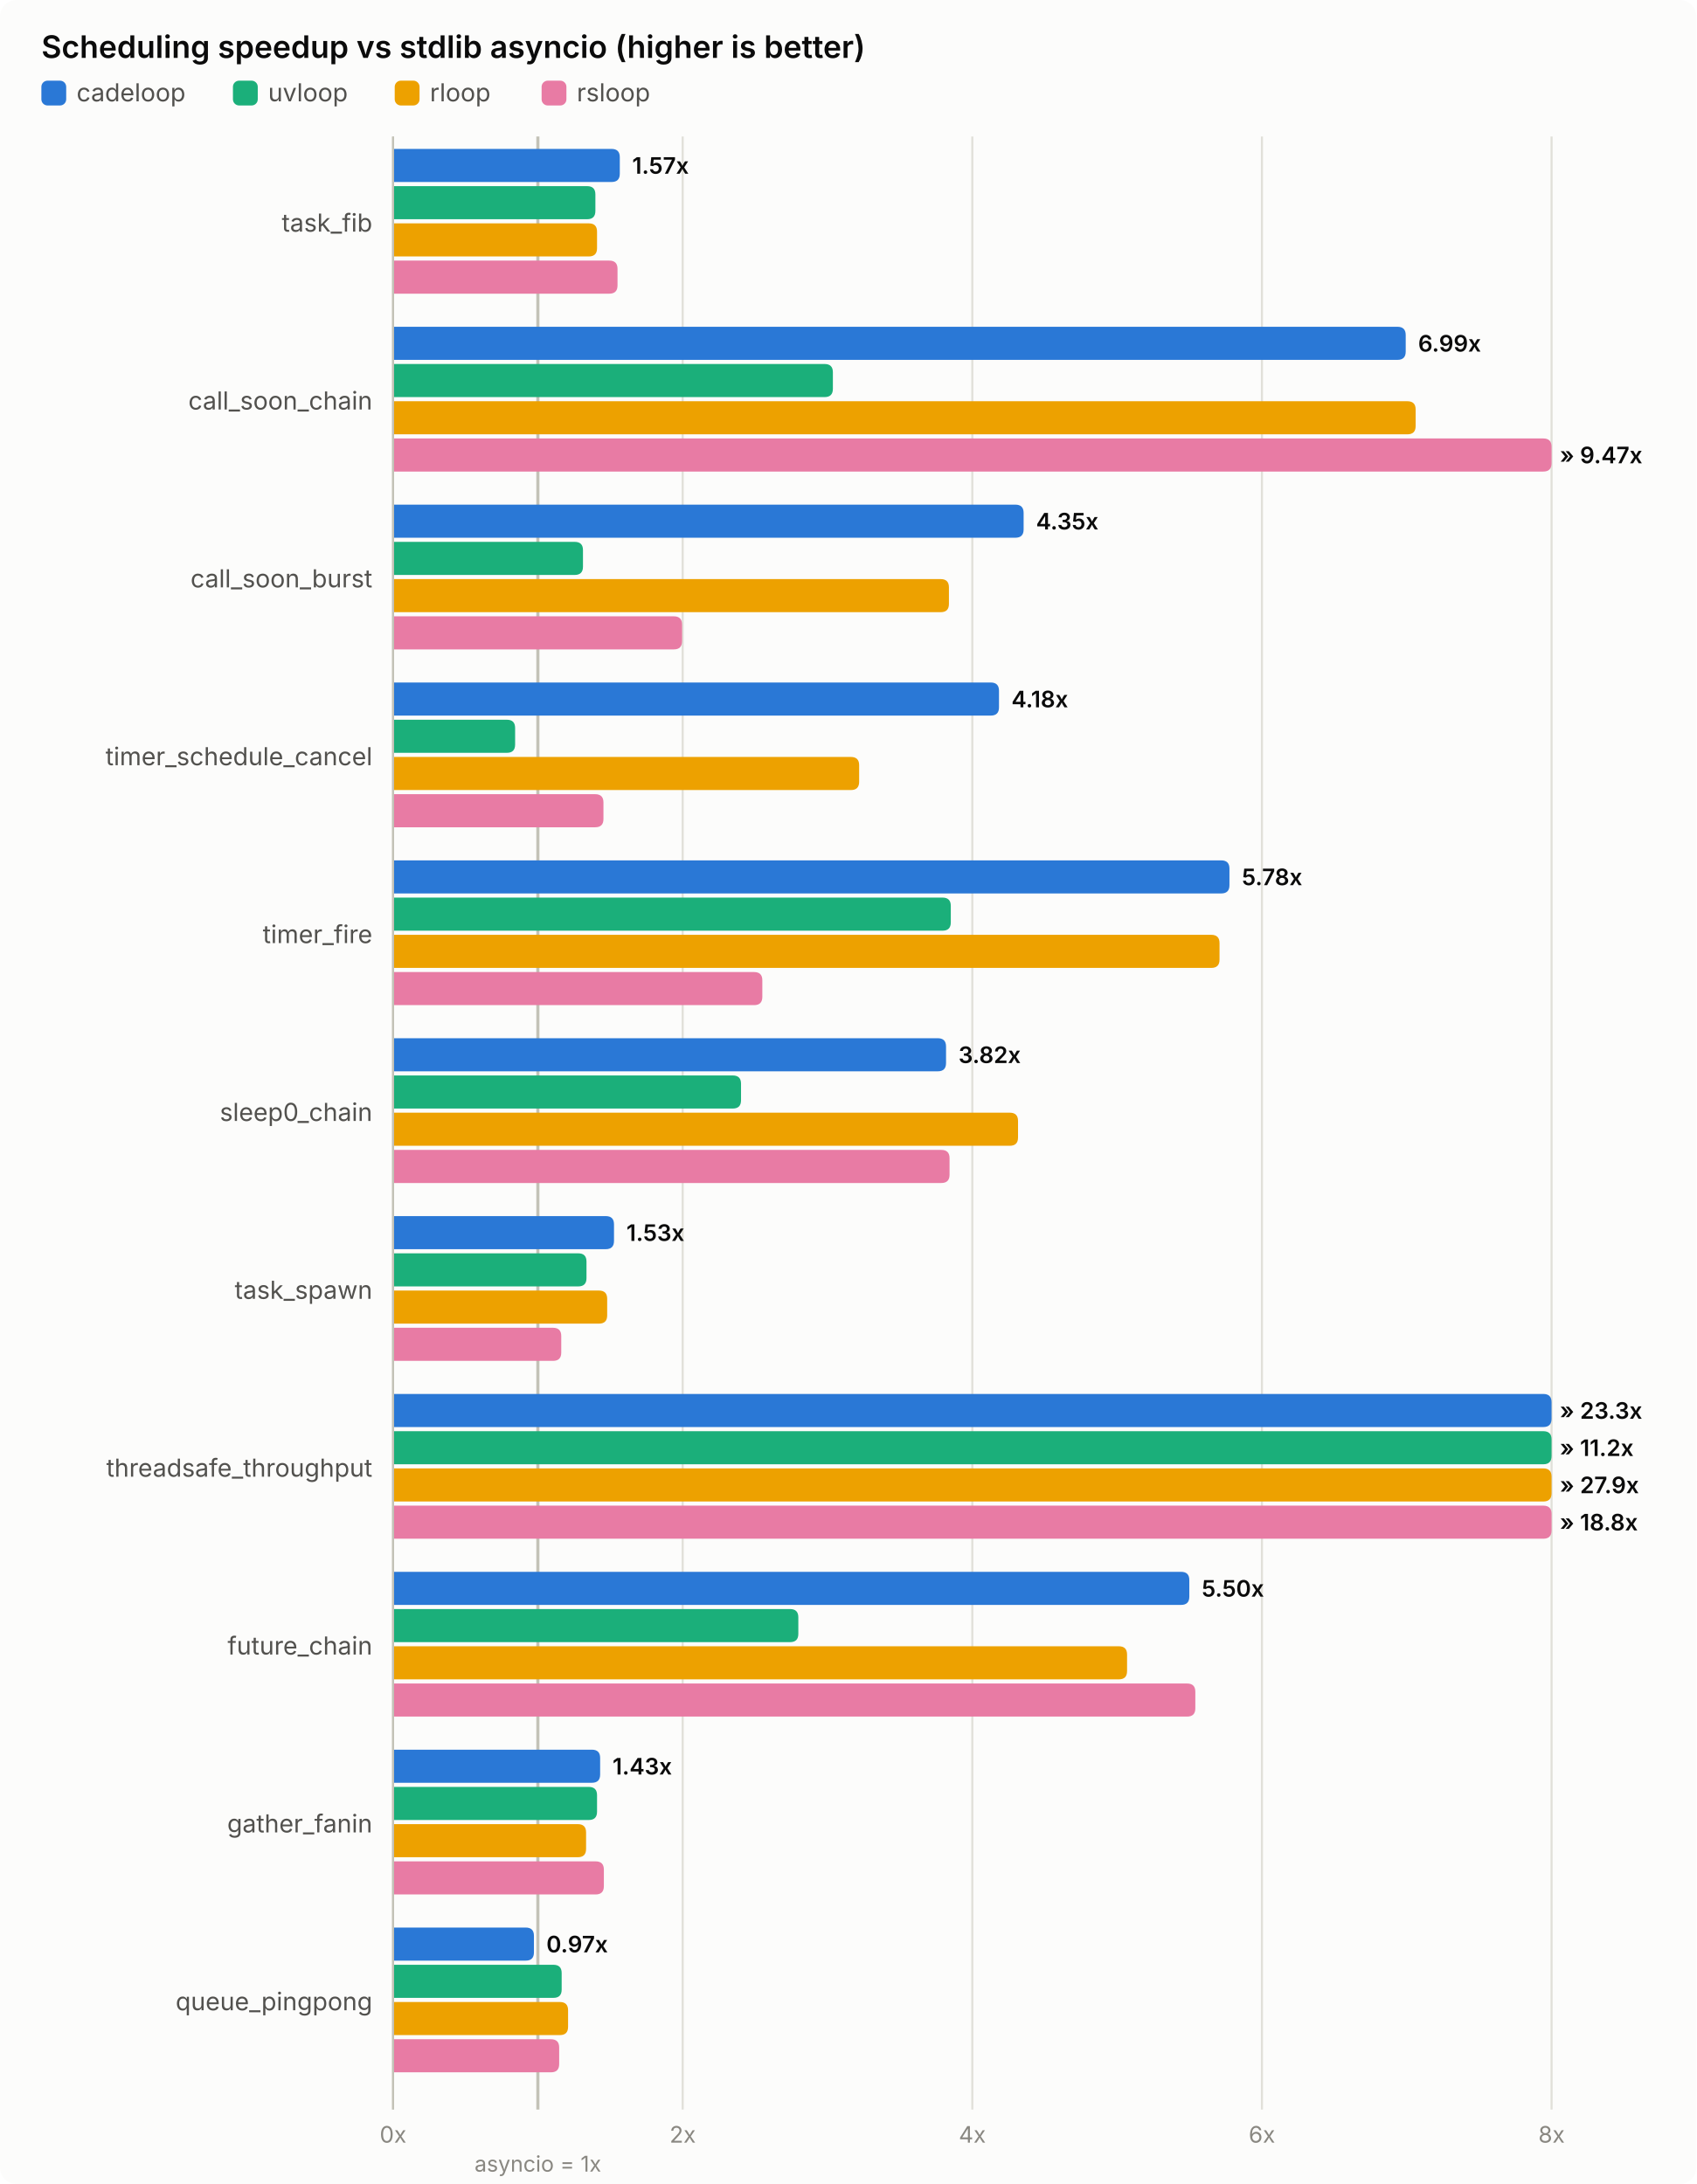
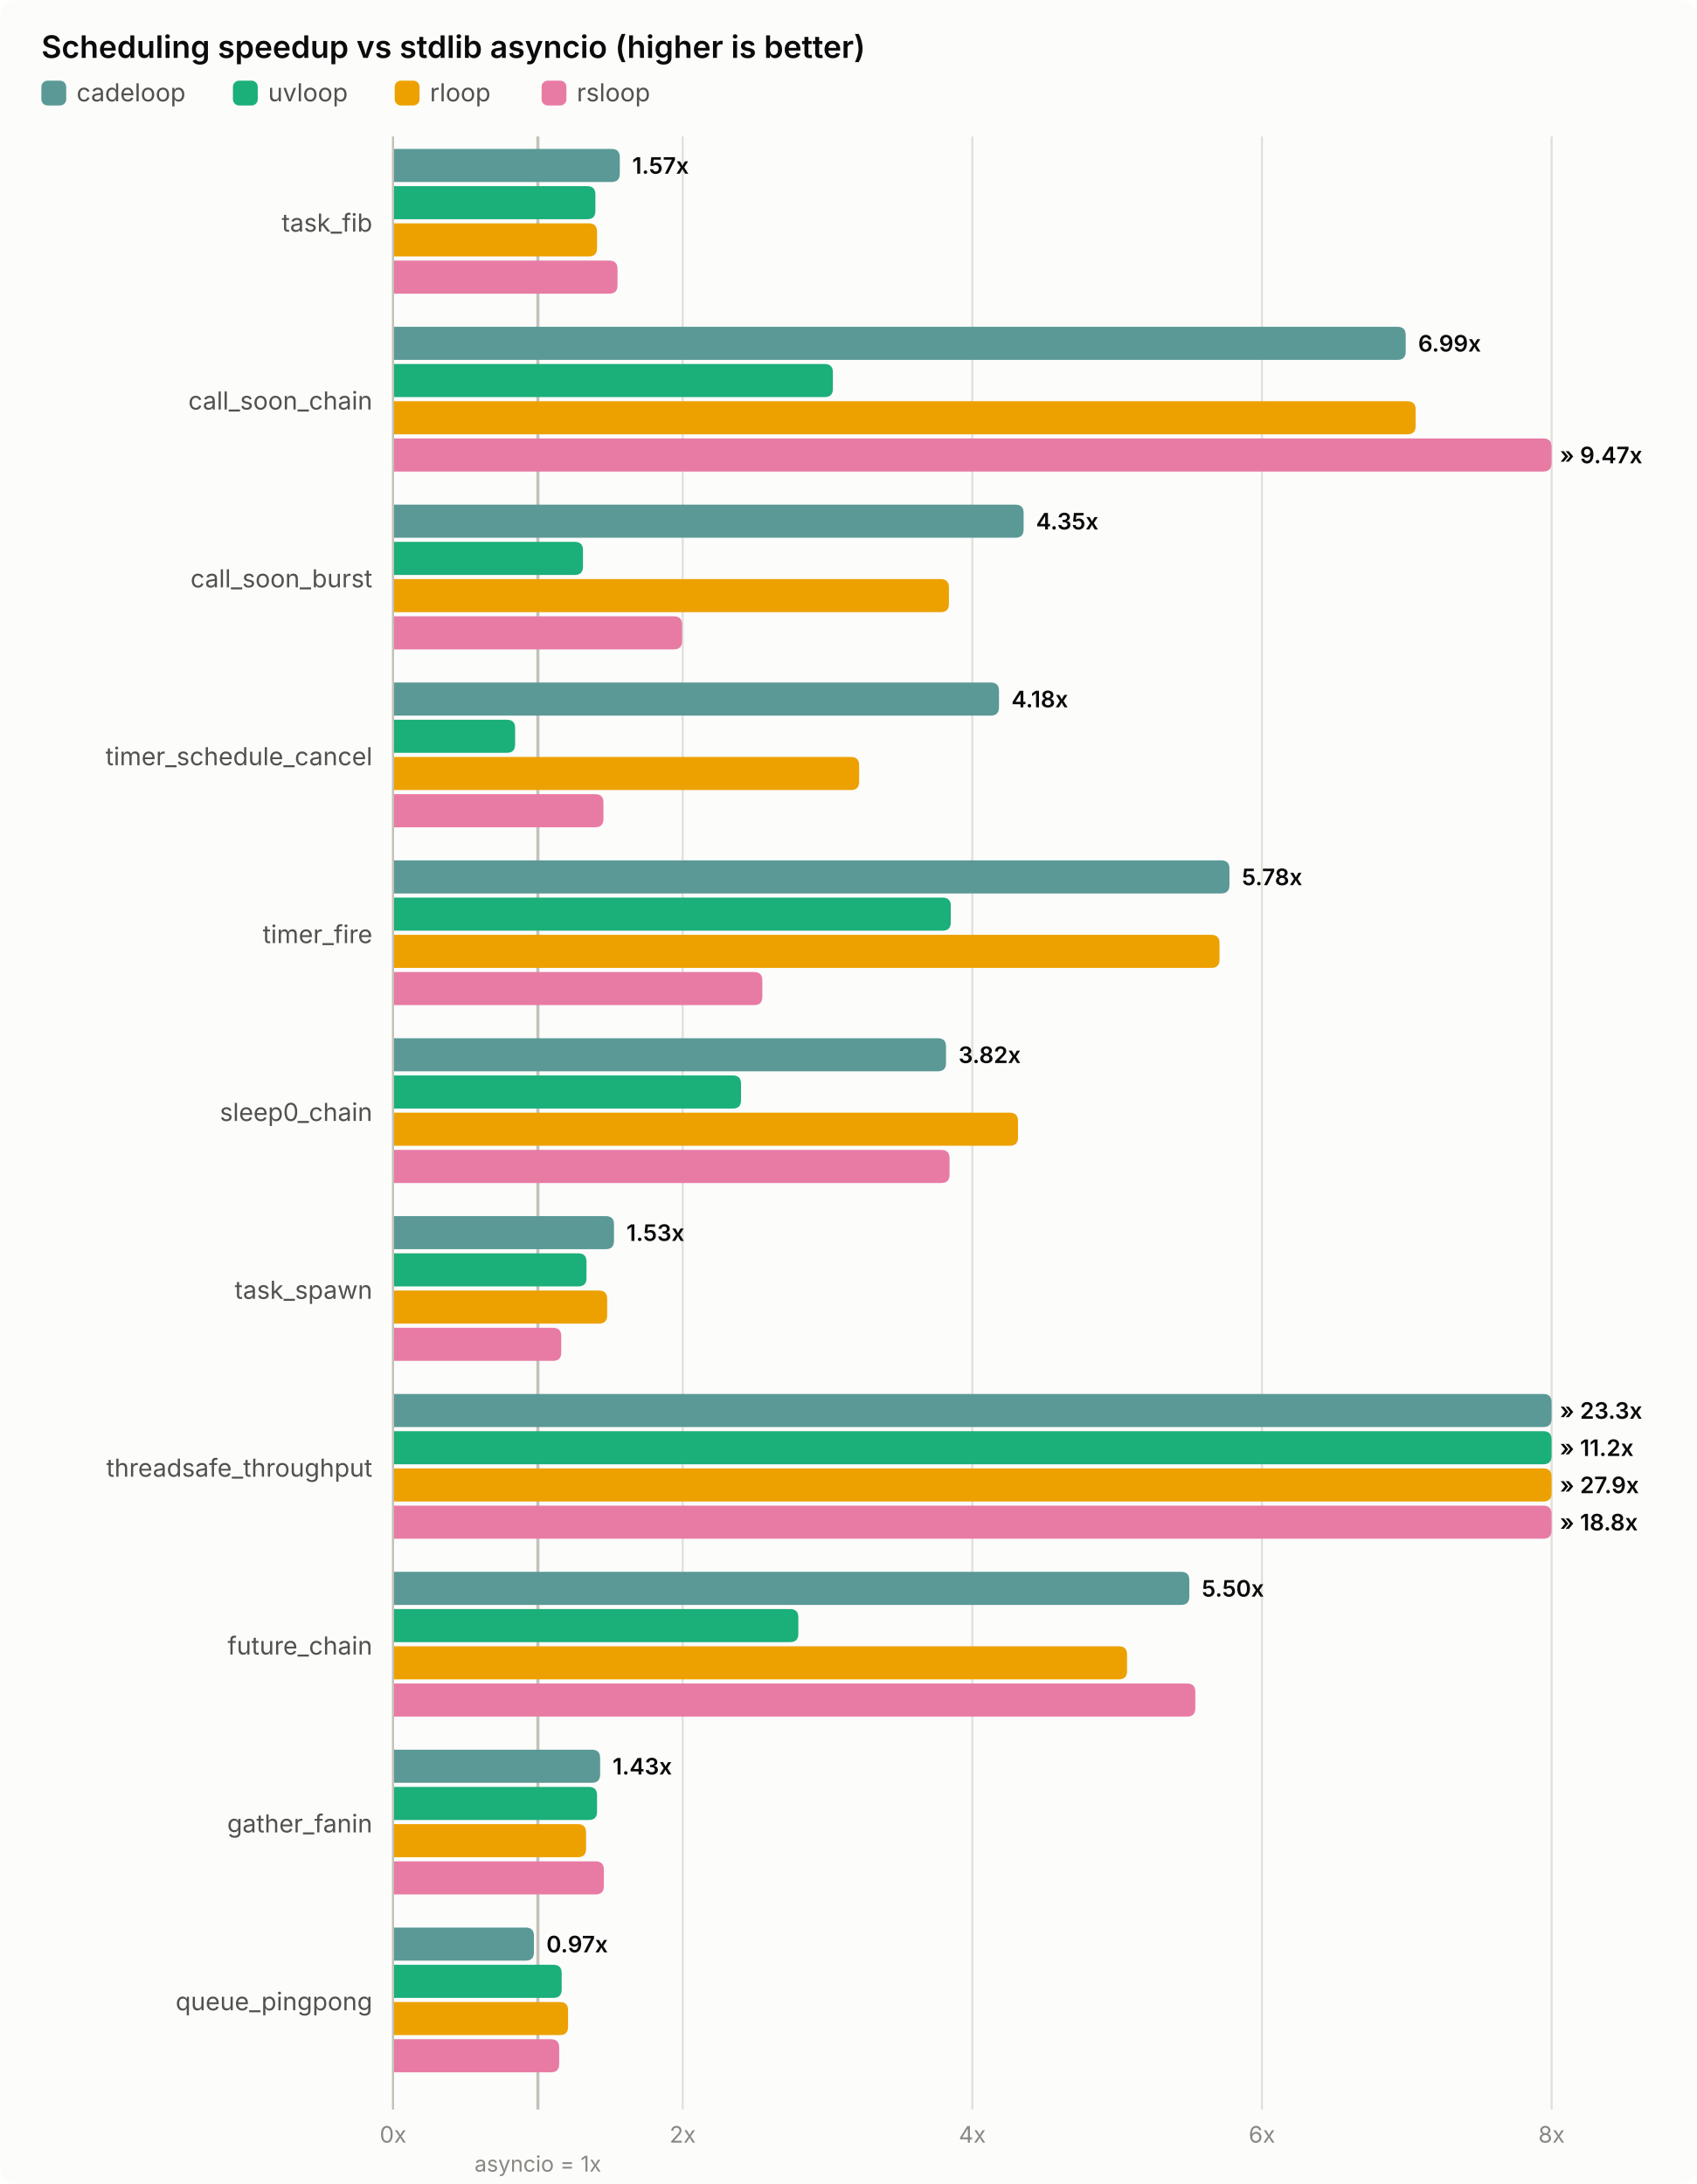
<svg xmlns="http://www.w3.org/2000/svg" viewBox="0 0 820 1056" width="820" height="1056" font-family="system-ui, -apple-system, 'Segoe UI', sans-serif">
  <rect width="820" height="1056" fill="#fcfcfb" rx="8" />
  <text x="20" y="28" font-size="15" font-weight="600" fill="#0b0b0b">Scheduling speedup vs stdlib asyncio (higher is better)</text>
-   <rect x="20" y="39" width="12" height="12" rx="3" fill="#2a78d6" />
+   <rect x="20" y="39" width="12" height="12" rx="3" fill="#5a9996" />
  <text x="37" y="49" font-size="12" fill="#52514e">cadeloop</text>
  <rect x="112.6" y="39" width="12" height="12" rx="3" fill="#1baf7a" />
  <text x="129.6" y="49" font-size="12" fill="#52514e">uvloop</text>
  <rect x="190.8" y="39" width="12" height="12" rx="3" fill="#eda100" />
  <text x="207.8" y="49" font-size="12" fill="#52514e">rloop</text>
  <rect x="261.8" y="39" width="12" height="12" rx="3" fill="#e87ba4" />
  <text x="278.8" y="49" font-size="12" fill="#52514e">rsloop</text>
  <line x1="190.0" y1="66" x2="190.0" y2="1020" stroke="#e1e0d9" stroke-width="1" />
  <text x="190.0" y="1036" font-size="11" fill="#898781" text-anchor="middle">0x</text>
  <line x1="330.0" y1="66" x2="330.0" y2="1020" stroke="#e1e0d9" stroke-width="1" />
  <text x="330.0" y="1036" font-size="11" fill="#898781" text-anchor="middle">2x</text>
  <line x1="470.0" y1="66" x2="470.0" y2="1020" stroke="#e1e0d9" stroke-width="1" />
  <text x="470.0" y="1036" font-size="11" fill="#898781" text-anchor="middle">4x</text>
  <line x1="610.0" y1="66" x2="610.0" y2="1020" stroke="#e1e0d9" stroke-width="1" />
  <text x="610.0" y="1036" font-size="11" fill="#898781" text-anchor="middle">6x</text>
  <line x1="750.0" y1="66" x2="750.0" y2="1020" stroke="#e1e0d9" stroke-width="1" />
  <text x="750.0" y="1036" font-size="11" fill="#898781" text-anchor="middle">8x</text>
  <line x1="260.0" y1="66" x2="260.0" y2="1020" stroke="#c3c2b7" stroke-width="1.5" />
  <text x="260.0" y="1050" font-size="10.5" fill="#898781" text-anchor="middle">asyncio = 1x</text>
  <text x="180" y="112.0" font-size="12" fill="#52514e" text-anchor="end">task_fib</text>
-   <path d="M190.0,72.0 h105.6 q4.0,0 4.0,4.0 v8.0 q0,4.0 -4.0,4.0 h-105.6 z" fill="#2a78d6" />
+   <path d="M190.0,72.0 h105.6 q4.0,0 4.0,4.0 v8.0 q0,4.0 -4.0,4.0 h-105.6 z" fill="#5a9996" />
  <rect x="190.0" y="71.0" width="0" height="0" fill="#fcfcfb" />
  <text x="305.6" y="84" font-size="11" font-weight="600" fill="#0b0b0b">1.57x</text>
  <path d="M190.0,90.0 h93.8 q4.0,0 4.0,4.0 v8.0 q0,4.0 -4.0,4.0 h-93.8 z" fill="#1baf7a" />
  <rect x="190.0" y="89.0" width="0" height="0" fill="#fcfcfb" />
  <path d="M190.0,108.0 h94.6 q4.0,0 4.0,4.0 v8.0 q0,4.0 -4.0,4.0 h-94.6 z" fill="#eda100" />
  <rect x="190.0" y="107.0" width="0" height="0" fill="#fcfcfb" />
  <path d="M190.0,126.0 h104.5 q4.0,0 4.0,4.0 v8.0 q0,4.0 -4.0,4.0 h-104.5 z" fill="#e87ba4" />
  <rect x="190.0" y="125.0" width="0" height="0" fill="#fcfcfb" />
  <text x="180" y="198.0" font-size="12" fill="#52514e" text-anchor="end">call_soon_chain</text>
-   <path d="M190.0,158.0 h485.5 q4.0,0 4.0,4.0 v8.0 q0,4.0 -4.0,4.0 h-485.5 z" fill="#2a78d6" />
+   <path d="M190.0,158.0 h485.5 q4.0,0 4.0,4.0 v8.0 q0,4.0 -4.0,4.0 h-485.5 z" fill="#5a9996" />
  <rect x="190.0" y="157.0" width="0" height="0" fill="#fcfcfb" />
  <text x="685.5" y="170" font-size="11" font-weight="600" fill="#0b0b0b">6.99x</text>
  <path d="M190.0,176.0 h208.6 q4.0,0 4.0,4.0 v8.0 q0,4.0 -4.0,4.0 h-208.6 z" fill="#1baf7a" />
  <rect x="190.0" y="175.0" width="0" height="0" fill="#fcfcfb" />
  <path d="M190.0,194.0 h490.3 q4.0,0 4.0,4.0 v8.0 q0,4.0 -4.0,4.0 h-490.3 z" fill="#eda100" />
  <rect x="190.0" y="193.0" width="0" height="0" fill="#fcfcfb" />
  <path d="M190.0,212.0 h556.0 q4.0,0 4.0,4.0 v8.0 q0,4.0 -4.0,4.0 h-556.0 z" fill="#e87ba4" />
  <rect x="190.0" y="211.0" width="0" height="0" fill="#fcfcfb" />
  <text x="754.0" y="224" font-size="11" font-weight="600" fill="#0b0b0b">» 9.47x</text>
  <text x="180" y="284.0" font-size="12" fill="#52514e" text-anchor="end">call_soon_burst</text>
-   <path d="M190.0,244.0 h300.8 q4.0,0 4.0,4.0 v8.0 q0,4.0 -4.0,4.0 h-300.8 z" fill="#2a78d6" />
+   <path d="M190.0,244.0 h300.8 q4.0,0 4.0,4.0 v8.0 q0,4.0 -4.0,4.0 h-300.8 z" fill="#5a9996" />
  <rect x="190.0" y="243.0" width="0" height="0" fill="#fcfcfb" />
  <text x="500.8" y="256" font-size="11" font-weight="600" fill="#0b0b0b">4.35x</text>
  <path d="M190.0,262.0 h87.8 q4.0,0 4.0,4.0 v8.0 q0,4.0 -4.0,4.0 h-87.8 z" fill="#1baf7a" />
  <rect x="190.0" y="261.0" width="0" height="0" fill="#fcfcfb" />
  <path d="M190.0,280.0 h264.7 q4.0,0 4.0,4.0 v8.0 q0,4.0 -4.0,4.0 h-264.7 z" fill="#eda100" />
  <rect x="190.0" y="279.0" width="0" height="0" fill="#fcfcfb" />
  <path d="M190.0,298.0 h135.7 q4.0,0 4.0,4.0 v8.0 q0,4.0 -4.0,4.0 h-135.7 z" fill="#e87ba4" />
  <rect x="190.0" y="297.0" width="0" height="0" fill="#fcfcfb" />
  <text x="180" y="370.0" font-size="12" fill="#52514e" text-anchor="end">timer_schedule_cancel</text>
-   <path d="M190.0,330.0 h288.9 q4.0,0 4.0,4.0 v8.0 q0,4.0 -4.0,4.0 h-288.9 z" fill="#2a78d6" />
+   <path d="M190.0,330.0 h288.9 q4.0,0 4.0,4.0 v8.0 q0,4.0 -4.0,4.0 h-288.9 z" fill="#5a9996" />
  <rect x="190.0" y="329.0" width="0" height="0" fill="#fcfcfb" />
  <text x="488.9" y="342" font-size="11" font-weight="600" fill="#0b0b0b">4.18x</text>
  <path d="M190.0,348.0 h55.0 q4.0,0 4.0,4.0 v8.0 q0,4.0 -4.0,4.0 h-55.0 z" fill="#1baf7a" />
  <rect x="190.0" y="347.0" width="0" height="0" fill="#fcfcfb" />
  <path d="M190.0,366.0 h221.3 q4.0,0 4.0,4.0 v8.0 q0,4.0 -4.0,4.0 h-221.3 z" fill="#eda100" />
  <rect x="190.0" y="365.0" width="0" height="0" fill="#fcfcfb" />
  <path d="M190.0,384.0 h97.7 q4.0,0 4.0,4.0 v8.0 q0,4.0 -4.0,4.0 h-97.7 z" fill="#e87ba4" />
  <rect x="190.0" y="383.0" width="0" height="0" fill="#fcfcfb" />
  <text x="180" y="456.0" font-size="12" fill="#52514e" text-anchor="end">timer_fire</text>
-   <path d="M190.0,416.0 h400.3 q4.0,0 4.0,4.0 v8.0 q0,4.0 -4.0,4.0 h-400.3 z" fill="#2a78d6" />
+   <path d="M190.0,416.0 h400.3 q4.0,0 4.0,4.0 v8.0 q0,4.0 -4.0,4.0 h-400.3 z" fill="#5a9996" />
  <rect x="190.0" y="415.0" width="0" height="0" fill="#fcfcfb" />
  <text x="600.3" y="428" font-size="11" font-weight="600" fill="#0b0b0b">5.78x</text>
  <path d="M190.0,434.0 h265.6 q4.0,0 4.0,4.0 v8.0 q0,4.0 -4.0,4.0 h-265.6 z" fill="#1baf7a" />
  <rect x="190.0" y="433.0" width="0" height="0" fill="#fcfcfb" />
  <path d="M190.0,452.0 h395.5 q4.0,0 4.0,4.0 v8.0 q0,4.0 -4.0,4.0 h-395.5 z" fill="#eda100" />
  <rect x="190.0" y="451.0" width="0" height="0" fill="#fcfcfb" />
  <path d="M190.0,470.0 h174.5 q4.0,0 4.0,4.0 v8.0 q0,4.0 -4.0,4.0 h-174.5 z" fill="#e87ba4" />
  <rect x="190.0" y="469.0" width="0" height="0" fill="#fcfcfb" />
  <text x="180" y="542.0" font-size="12" fill="#52514e" text-anchor="end">sleep0_chain</text>
-   <path d="M190.0,502.0 h263.3 q4.0,0 4.0,4.0 v8.0 q0,4.0 -4.0,4.0 h-263.3 z" fill="#2a78d6" />
+   <path d="M190.0,502.0 h263.3 q4.0,0 4.0,4.0 v8.0 q0,4.0 -4.0,4.0 h-263.3 z" fill="#5a9996" />
  <rect x="190.0" y="501.0" width="0" height="0" fill="#fcfcfb" />
  <text x="463.3" y="514" font-size="11" font-weight="600" fill="#0b0b0b">3.82x</text>
  <path d="M190.0,520.0 h164.2 q4.0,0 4.0,4.0 v8.0 q0,4.0 -4.0,4.0 h-164.2 z" fill="#1baf7a" />
  <rect x="190.0" y="519.0" width="0" height="0" fill="#fcfcfb" />
  <path d="M190.0,538.0 h298.1 q4.0,0 4.0,4.0 v8.0 q0,4.0 -4.0,4.0 h-298.1 z" fill="#eda100" />
  <rect x="190.0" y="537.0" width="0" height="0" fill="#fcfcfb" />
  <path d="M190.0,556.0 h265.0 q4.0,0 4.0,4.0 v8.0 q0,4.0 -4.0,4.0 h-265.0 z" fill="#e87ba4" />
  <rect x="190.0" y="555.0" width="0" height="0" fill="#fcfcfb" />
  <text x="180" y="628.0" font-size="12" fill="#52514e" text-anchor="end">task_spawn</text>
-   <path d="M190.0,588.0 h102.8 q4.0,0 4.0,4.0 v8.0 q0,4.0 -4.0,4.0 h-102.8 z" fill="#2a78d6" />
+   <path d="M190.0,588.0 h102.8 q4.0,0 4.0,4.0 v8.0 q0,4.0 -4.0,4.0 h-102.8 z" fill="#5a9996" />
  <rect x="190.0" y="587.0" width="0" height="0" fill="#fcfcfb" />
  <text x="302.8" y="600" font-size="11" font-weight="600" fill="#0b0b0b">1.53x</text>
  <path d="M190.0,606.0 h89.5 q4.0,0 4.0,4.0 v8.0 q0,4.0 -4.0,4.0 h-89.5 z" fill="#1baf7a" />
  <rect x="190.0" y="605.0" width="0" height="0" fill="#fcfcfb" />
  <path d="M190.0,624.0 h99.5 q4.0,0 4.0,4.0 v8.0 q0,4.0 -4.0,4.0 h-99.5 z" fill="#eda100" />
  <rect x="190.0" y="623.0" width="0" height="0" fill="#fcfcfb" />
  <path d="M190.0,642.0 h77.3 q4.0,0 4.0,4.0 v8.0 q0,4.0 -4.0,4.0 h-77.3 z" fill="#e87ba4" />
  <rect x="190.0" y="641.0" width="0" height="0" fill="#fcfcfb" />
  <text x="180" y="714.0" font-size="12" fill="#52514e" text-anchor="end">threadsafe_throughput</text>
-   <path d="M190.0,674.0 h556.0 q4.0,0 4.0,4.0 v8.0 q0,4.0 -4.0,4.0 h-556.0 z" fill="#2a78d6" />
+   <path d="M190.0,674.0 h556.0 q4.0,0 4.0,4.0 v8.0 q0,4.0 -4.0,4.0 h-556.0 z" fill="#5a9996" />
  <rect x="190.0" y="673.0" width="0" height="0" fill="#fcfcfb" />
  <text x="754.0" y="686" font-size="11" font-weight="600" fill="#0b0b0b">» 23.3x</text>
  <path d="M190.0,692.0 h556.0 q4.0,0 4.0,4.0 v8.0 q0,4.0 -4.0,4.0 h-556.0 z" fill="#1baf7a" />
  <rect x="190.0" y="691.0" width="0" height="0" fill="#fcfcfb" />
  <text x="754.0" y="704" font-size="11" font-weight="600" fill="#0b0b0b">» 11.2x</text>
  <path d="M190.0,710.0 h556.0 q4.0,0 4.0,4.0 v8.0 q0,4.0 -4.0,4.0 h-556.0 z" fill="#eda100" />
  <rect x="190.0" y="709.0" width="0" height="0" fill="#fcfcfb" />
  <text x="754.0" y="722" font-size="11" font-weight="600" fill="#0b0b0b">» 27.9x</text>
  <path d="M190.0,728.0 h556.0 q4.0,0 4.0,4.0 v8.0 q0,4.0 -4.0,4.0 h-556.0 z" fill="#e87ba4" />
  <rect x="190.0" y="727.0" width="0" height="0" fill="#fcfcfb" />
  <text x="754.0" y="740" font-size="11" font-weight="600" fill="#0b0b0b">» 18.8x</text>
  <text x="180" y="800.0" font-size="12" fill="#52514e" text-anchor="end">future_chain</text>
-   <path d="M190.0,760.0 h380.9 q4.0,0 4.0,4.0 v8.0 q0,4.0 -4.0,4.0 h-380.9 z" fill="#2a78d6" />
+   <path d="M190.0,760.0 h380.9 q4.0,0 4.0,4.0 v8.0 q0,4.0 -4.0,4.0 h-380.9 z" fill="#5a9996" />
  <rect x="190.0" y="759.0" width="0" height="0" fill="#fcfcfb" />
  <text x="580.9" y="772" font-size="11" font-weight="600" fill="#0b0b0b">5.50x</text>
  <path d="M190.0,778.0 h191.9 q4.0,0 4.0,4.0 v8.0 q0,4.0 -4.0,4.0 h-191.9 z" fill="#1baf7a" />
  <rect x="190.0" y="777.0" width="0" height="0" fill="#fcfcfb" />
  <path d="M190.0,796.0 h350.8 q4.0,0 4.0,4.0 v8.0 q0,4.0 -4.0,4.0 h-350.8 z" fill="#eda100" />
  <rect x="190.0" y="795.0" width="0" height="0" fill="#fcfcfb" />
  <path d="M190.0,814.0 h383.8 q4.0,0 4.0,4.0 v8.0 q0,4.0 -4.0,4.0 h-383.8 z" fill="#e87ba4" />
  <rect x="190.0" y="813.0" width="0" height="0" fill="#fcfcfb" />
  <text x="180" y="886.0" font-size="12" fill="#52514e" text-anchor="end">gather_fanin</text>
-   <path d="M190.0,846.0 h96.1 q4.0,0 4.0,4.0 v8.0 q0,4.0 -4.0,4.0 h-96.1 z" fill="#2a78d6" />
+   <path d="M190.0,846.0 h96.1 q4.0,0 4.0,4.0 v8.0 q0,4.0 -4.0,4.0 h-96.1 z" fill="#5a9996" />
  <rect x="190.0" y="845.0" width="0" height="0" fill="#fcfcfb" />
  <text x="296.1" y="858" font-size="11" font-weight="600" fill="#0b0b0b">1.43x</text>
  <path d="M190.0,864.0 h94.6 q4.0,0 4.0,4.0 v8.0 q0,4.0 -4.0,4.0 h-94.6 z" fill="#1baf7a" />
  <rect x="190.0" y="863.0" width="0" height="0" fill="#fcfcfb" />
  <path d="M190.0,882.0 h89.3 q4.0,0 4.0,4.0 v8.0 q0,4.0 -4.0,4.0 h-89.3 z" fill="#eda100" />
  <rect x="190.0" y="881.0" width="0" height="0" fill="#fcfcfb" />
  <path d="M190.0,900.0 h97.9 q4.0,0 4.0,4.0 v8.0 q0,4.0 -4.0,4.0 h-97.9 z" fill="#e87ba4" />
  <rect x="190.0" y="899.0" width="0" height="0" fill="#fcfcfb" />
  <text x="180" y="972.0" font-size="12" fill="#52514e" text-anchor="end">queue_pingpong</text>
-   <path d="M190.0,932.0 h64.1 q4.0,0 4.0,4.0 v8.0 q0,4.0 -4.0,4.0 h-64.1 z" fill="#2a78d6" />
+   <path d="M190.0,932.0 h64.1 q4.0,0 4.0,4.0 v8.0 q0,4.0 -4.0,4.0 h-64.1 z" fill="#5a9996" />
  <rect x="190.0" y="931.0" width="0" height="0" fill="#fcfcfb" />
  <text x="264.1" y="944" font-size="11" font-weight="600" fill="#0b0b0b">0.97x</text>
  <path d="M190.0,950.0 h77.5 q4.0,0 4.0,4.0 v8.0 q0,4.0 -4.0,4.0 h-77.5 z" fill="#1baf7a" />
  <rect x="190.0" y="949.0" width="0" height="0" fill="#fcfcfb" />
  <path d="M190.0,968.0 h80.6 q4.0,0 4.0,4.0 v8.0 q0,4.0 -4.0,4.0 h-80.6 z" fill="#eda100" />
  <rect x="190.0" y="967.0" width="0" height="0" fill="#fcfcfb" />
  <path d="M190.0,986.0 h76.3 q4.0,0 4.0,4.0 v8.0 q0,4.0 -4.0,4.0 h-76.3 z" fill="#e87ba4" />
  <rect x="190.0" y="985.0" width="0" height="0" fill="#fcfcfb" />
  <line x1="190" y1="66" x2="190" y2="1020" stroke="#c3c2b7" stroke-width="1" />
</svg>
